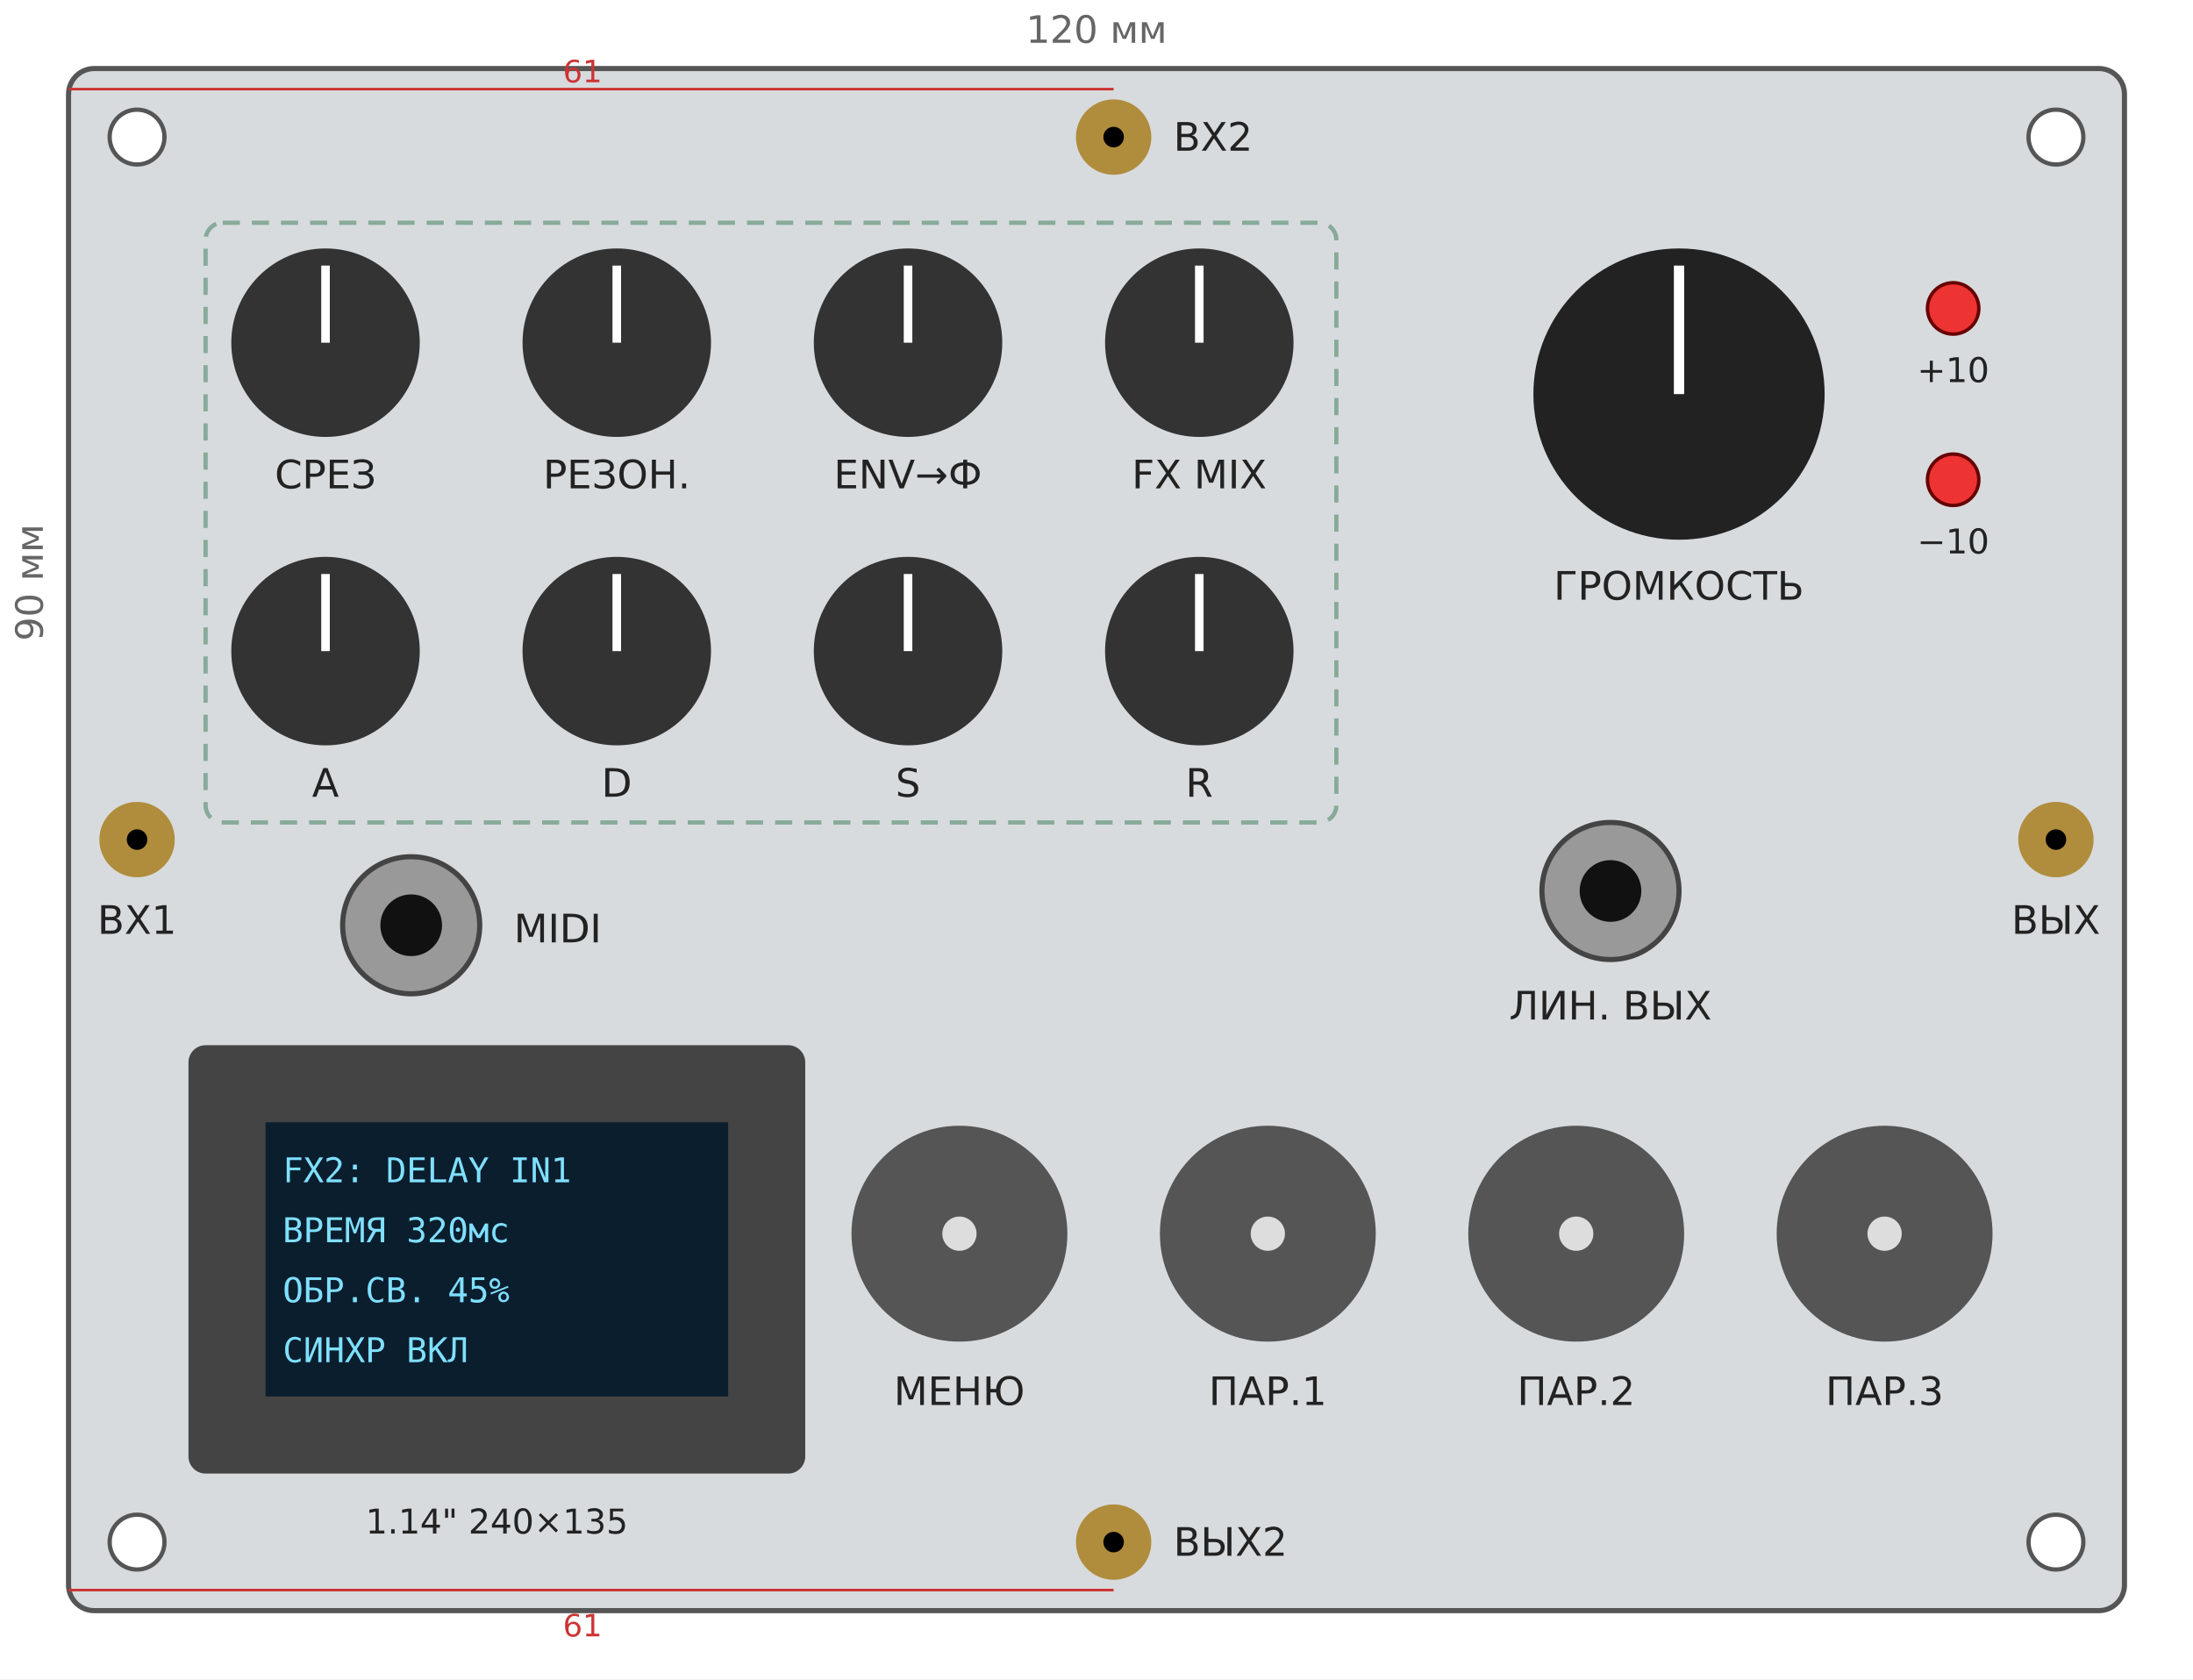
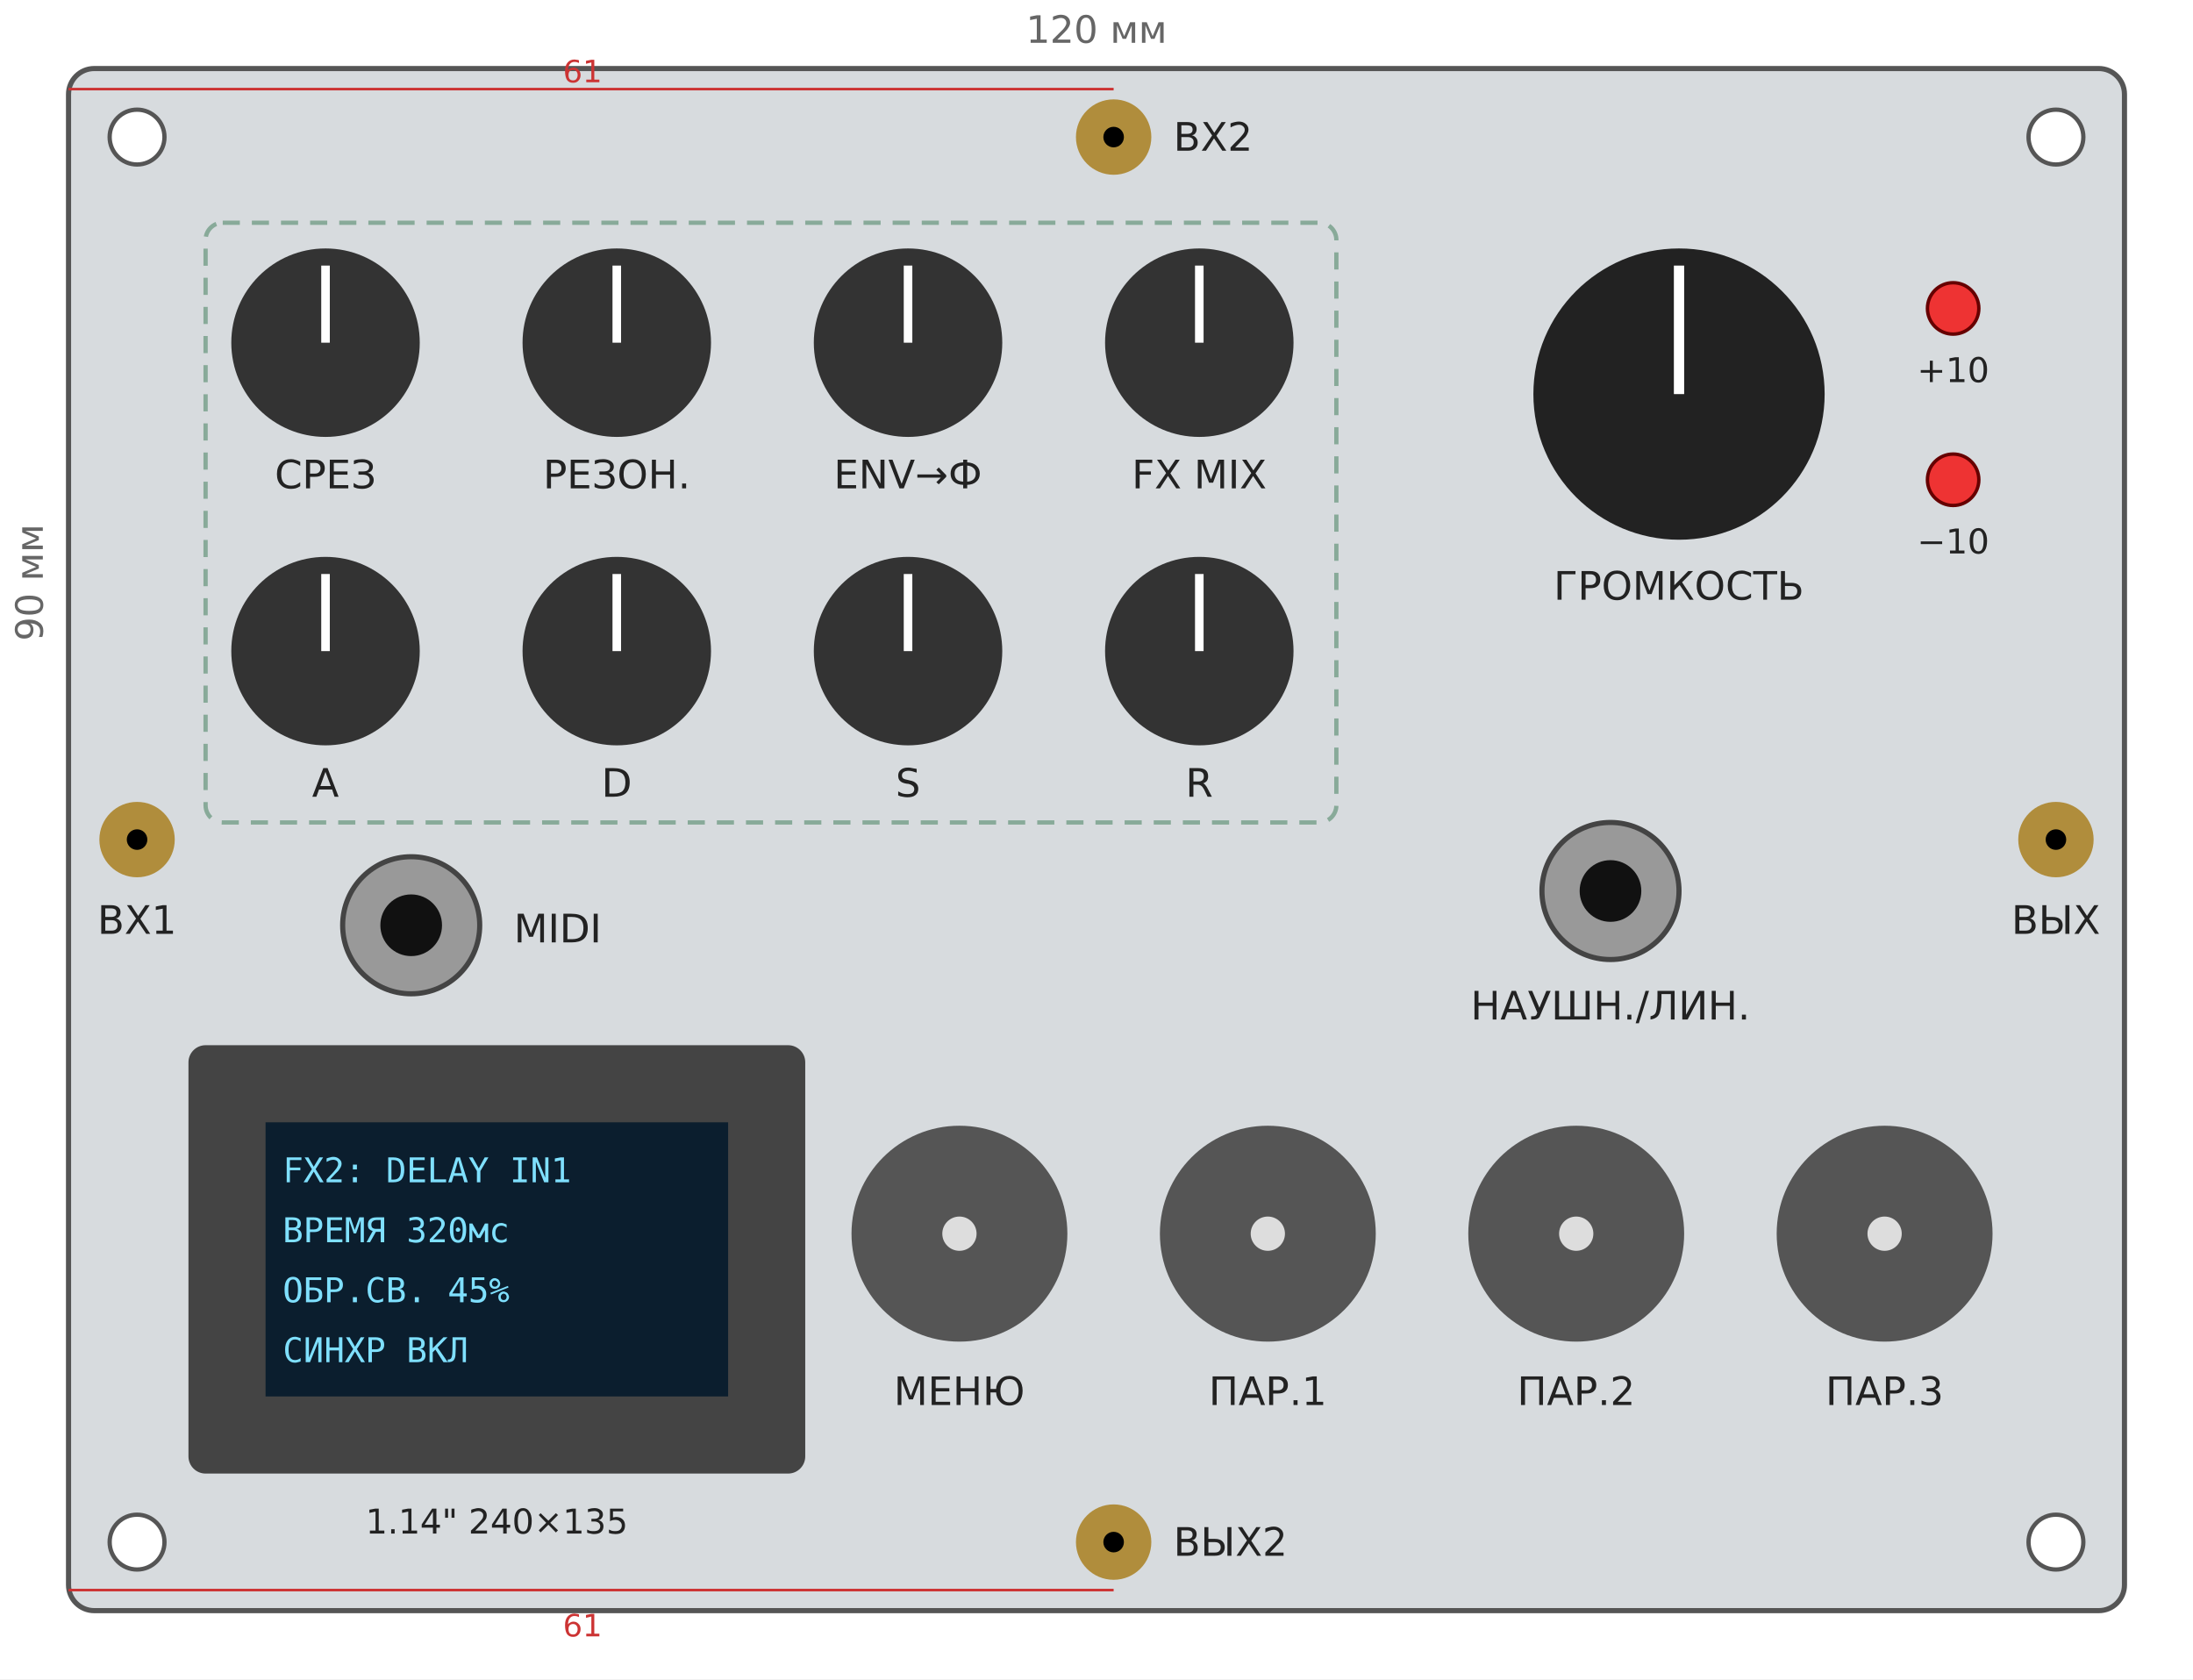
<svg xmlns="http://www.w3.org/2000/svg" viewBox="-4 -4 128 98" width="1024" height="784" font-family="DejaVu Sans, Arial, sans-serif">
  <defs>
    <g id="pin">
      <circle r="2.2" fill="#b08d3c" />
      <circle r="0.6" fill="#000" />
    </g>
    <g id="pot">
      <circle r="5.5" fill="#333" />
      <line x1="0" y1="0" x2="0" y2="-4.5" stroke="#fff" stroke-width="0.5" />
    </g>
    <g id="enc">
      <circle r="6.3" fill="#555" />
      <circle r="1" fill="#ddd" />
    </g>
  </defs>
  <rect x="-4" y="-4" width="128" height="98" fill="#ffffff" />
  <rect x="0" y="0" width="120" height="90" rx="1.5" fill="#d7dbde" stroke="#555" stroke-width="0.3" />
  <g fill="#fff" stroke="#555" stroke-width="0.25">
    <circle cx="4" cy="4" r="1.6" />
    <circle cx="116" cy="4" r="1.6" />
    <circle cx="4" cy="86" r="1.6" />
    <circle cx="116" cy="86" r="1.6" />
  </g>
  <g font-size="2.3" text-anchor="middle" fill="#222">
    <use href="#pin" x="4" y="45" />
    <text x="4" y="50.5">ВХ1</text>
    <use href="#pin" x="61" y="4" />
    <text x="64.5" y="4.8" text-anchor="start">ВХ2</text>
    <use href="#pin" x="116" y="45" />
    <text x="116" y="50.5">ВЫХ</text>
    <use href="#pin" x="61" y="86" />
    <text x="64.5" y="86.8" text-anchor="start">ВЫХ2</text>
    <rect x="8" y="9" width="66" height="35" rx="1" fill="none" stroke="#8a9" stroke-width="0.25" stroke-dasharray="1 0.7" />
    <use href="#pot" x="15" y="16" />
    <text x="15" y="24.5">СРЕЗ</text>
    <use href="#pot" x="32" y="16" />
    <text x="32" y="24.5">РЕЗОН.</text>
    <use href="#pot" x="49" y="16" />
    <text x="49" y="24.5">ENV→Ф</text>
    <use href="#pot" x="66" y="16" />
    <text x="66" y="24.5">FX MIX</text>
    <use href="#pot" x="15" y="34" />
    <text x="15" y="42.5">A</text>
    <use href="#pot" x="32" y="34" />
    <text x="32" y="42.5">D</text>
    <use href="#pot" x="49" y="34" />
    <text x="49" y="42.5">S</text>
    <use href="#pot" x="66" y="34" />
    <text x="66" y="42.5">R</text>
    <circle cx="94" cy="19" r="8.5" fill="#222" />
    <line x1="94" y1="19" x2="94" y2="11.5" stroke="#fff" stroke-width="0.6" />
    <text x="94" y="31">ГРОМКОСТЬ</text>
    <g font-size="2">
      <circle cx="110" cy="14" r="1.5" fill="#e33" stroke="#600" stroke-width="0.2" />
      <text x="110" y="18.3">+10</text>
      <circle cx="110" cy="24" r="1.5" fill="#e33" stroke="#600" stroke-width="0.2" />
      <text x="110" y="28.3">−10</text>
    </g>
    <circle cx="20" cy="50" r="4" fill="#999" stroke="#444" stroke-width="0.3" />
    <circle cx="20" cy="50" r="1.8" fill="#111" />
    <text x="26" y="51" text-anchor="start">MIDI</text>
    <circle cx="90" cy="48" r="4" fill="#999" stroke="#444" stroke-width="0.3" />
    <circle cx="90" cy="48" r="1.8" fill="#111" />
-     <text x="90" y="55.5">ЛИН. ВЫХ</text>
+     <text x="90" y="55.5">НАУШН./ЛИН.</text>
    <rect x="7" y="57" width="36" height="25" rx="1" fill="#444" />
    <rect x="11.5" y="61.5" width="27" height="16" fill="#0b1e2e" />
    <g font-size="2.0" text-anchor="start" fill="#7fe0ff" font-family="DejaVu Sans Mono, monospace">
      <text x="12.5" y="65">FX2: DELAY  IN1</text>
      <text x="12.5" y="68.5">ВРЕМЯ   320мс</text>
      <text x="12.5" y="72">ОБР.СВ.  45%</text>
      <text x="12.5" y="75.5">СИНХР   ВКЛ</text>
    </g>
    <text x="25" y="85.5" font-size="2">1.14" 240×135</text>
    <use href="#enc" x="52" y="68" />
    <text x="52" y="78">МЕНЮ</text>
    <use href="#enc" x="70" y="68" />
    <text x="70" y="78">ПАР.1</text>
    <use href="#enc" x="88" y="68" />
    <text x="88" y="78">ПАР.2</text>
    <use href="#enc" x="106" y="68" />
    <text x="106" y="78">ПАР.3</text>
  </g>
  <g font-size="1.8" fill="#c33" stroke="none" text-anchor="middle">
    <line x1="0" y1="1.2" x2="61" y2="1.2" stroke="#c33" stroke-width="0.15" />
    <text x="30" y="0.8">61</text>
    <line x1="0" y1="88.8" x2="61" y2="88.8" stroke="#c33" stroke-width="0.15" />
    <text x="30" y="91.5">61</text>
  </g>
  <g font-size="2.2" fill="#666" text-anchor="middle">
    <text x="60" y="-1.5">120 мм</text>
    <text x="-1.5" y="30" transform="rotate(-90 -1.5 30)">90 мм</text>
  </g>
</svg>
